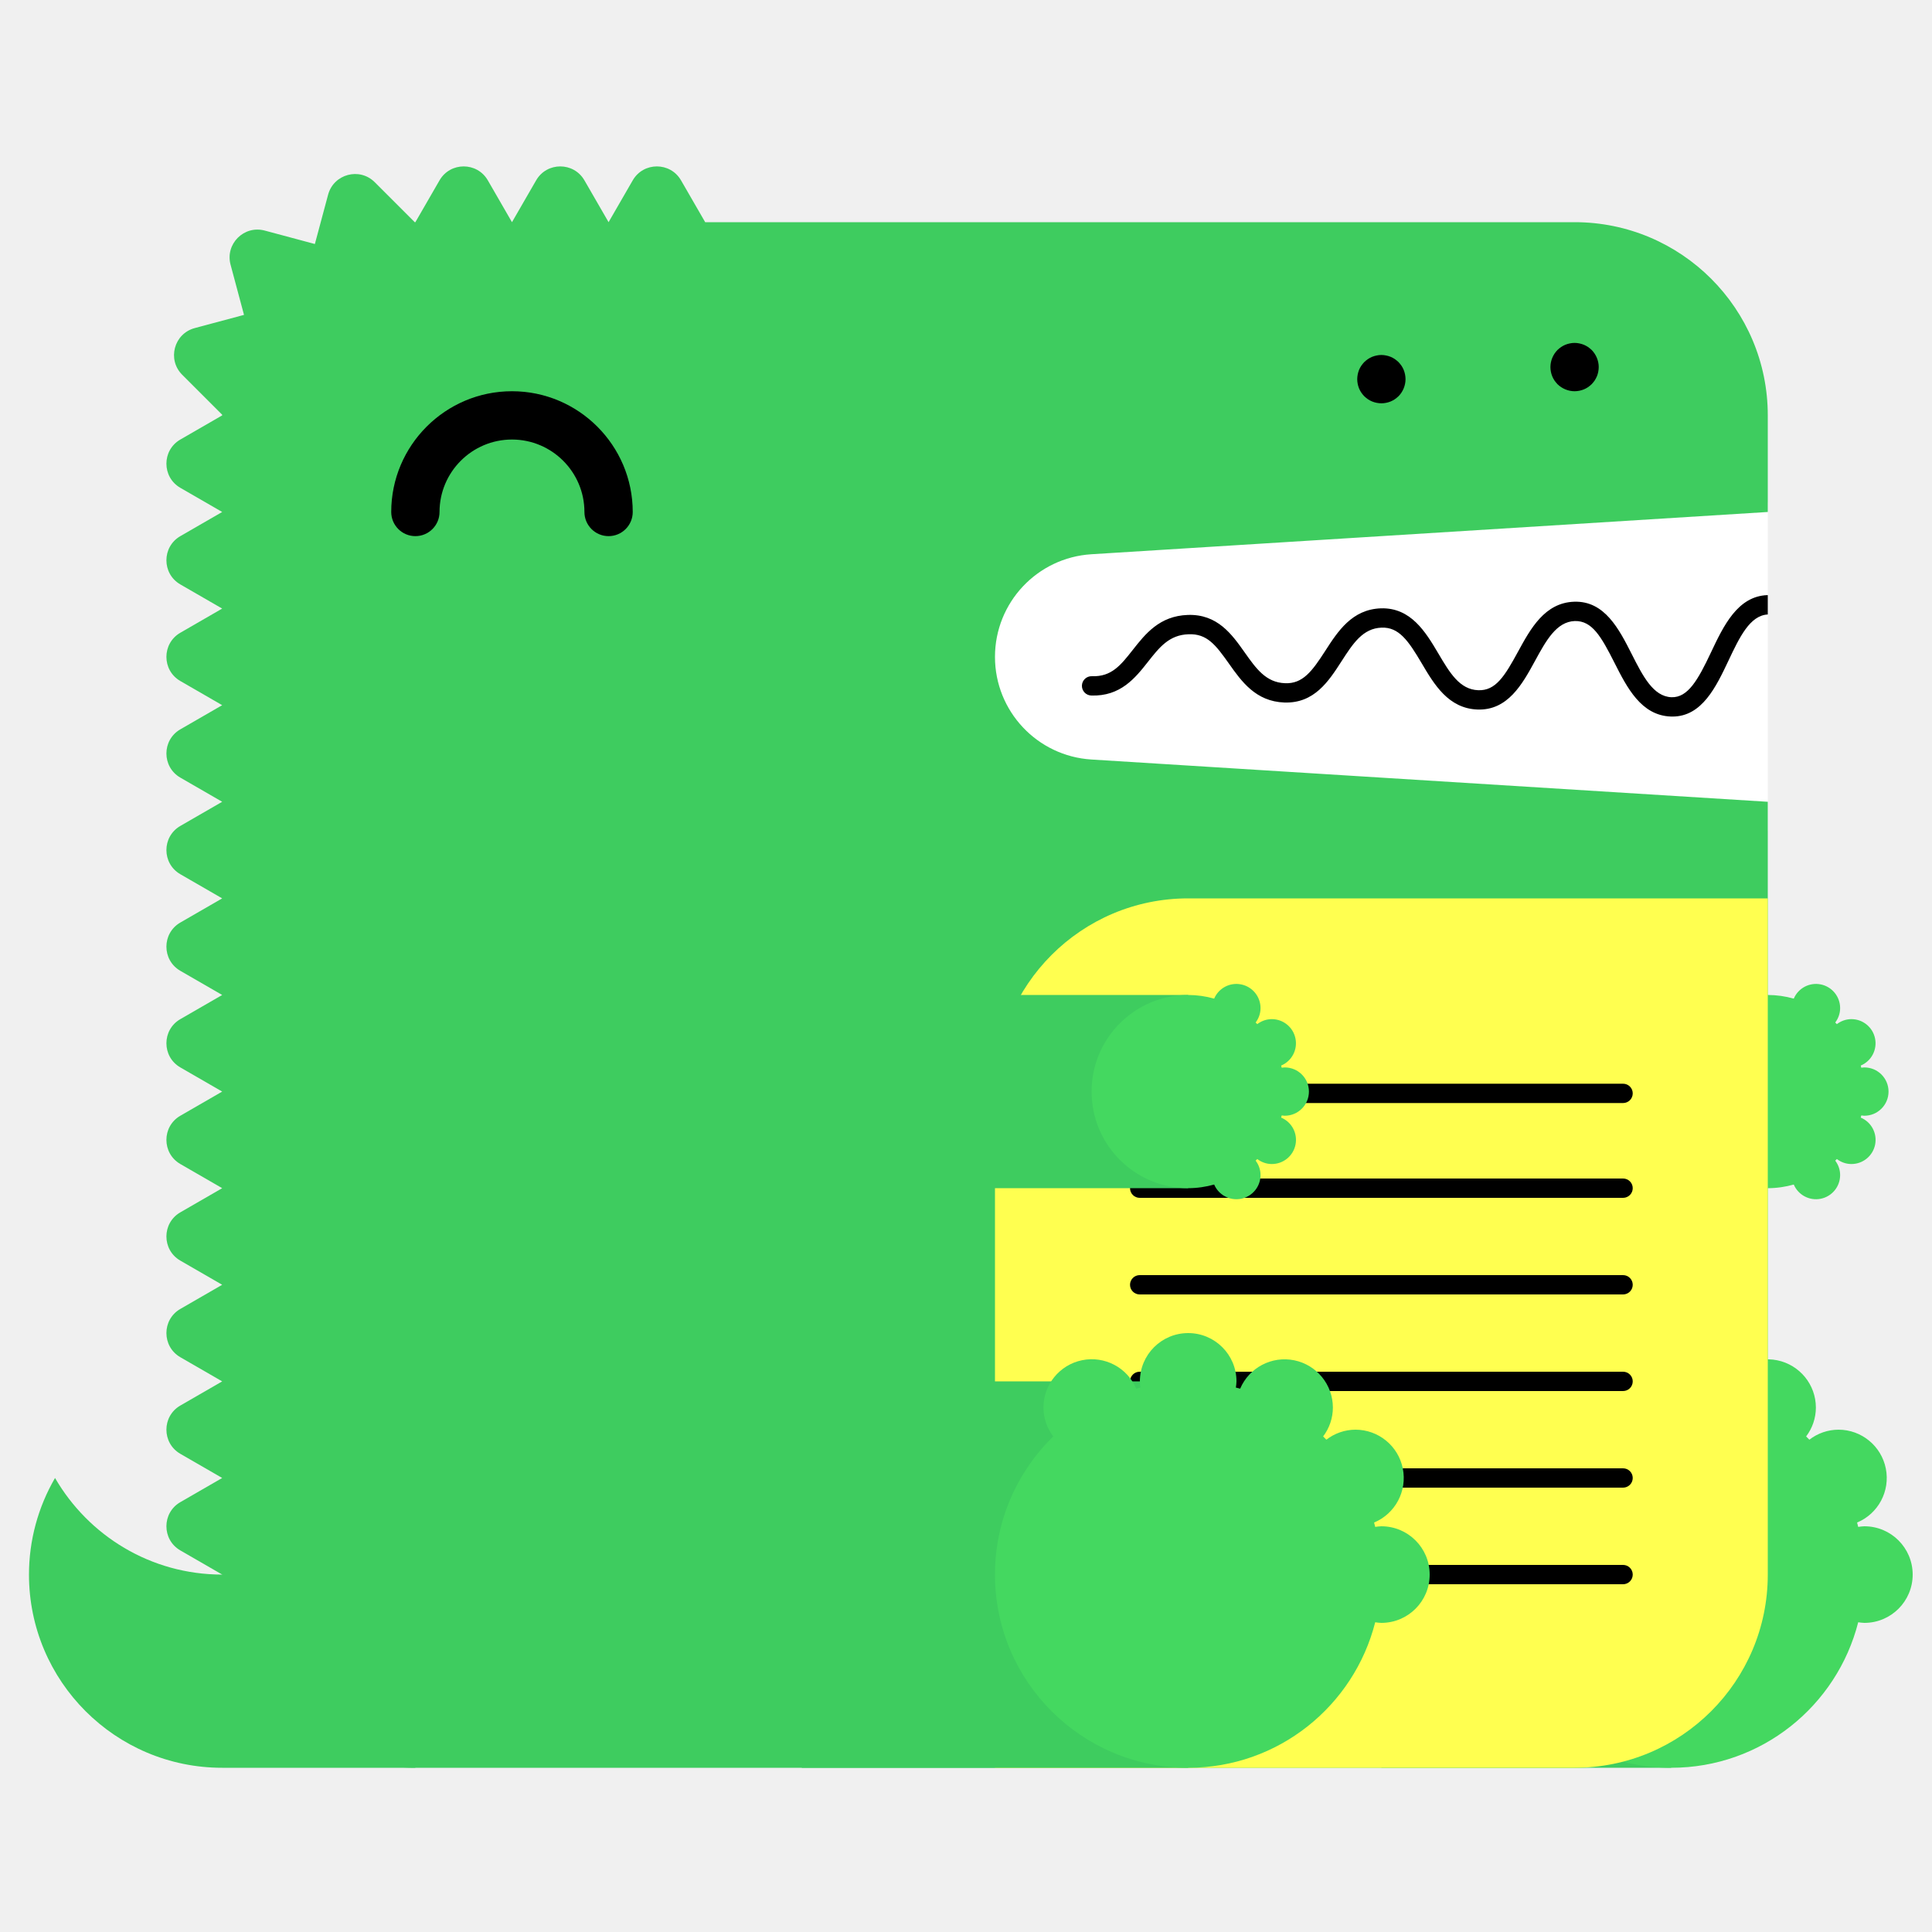
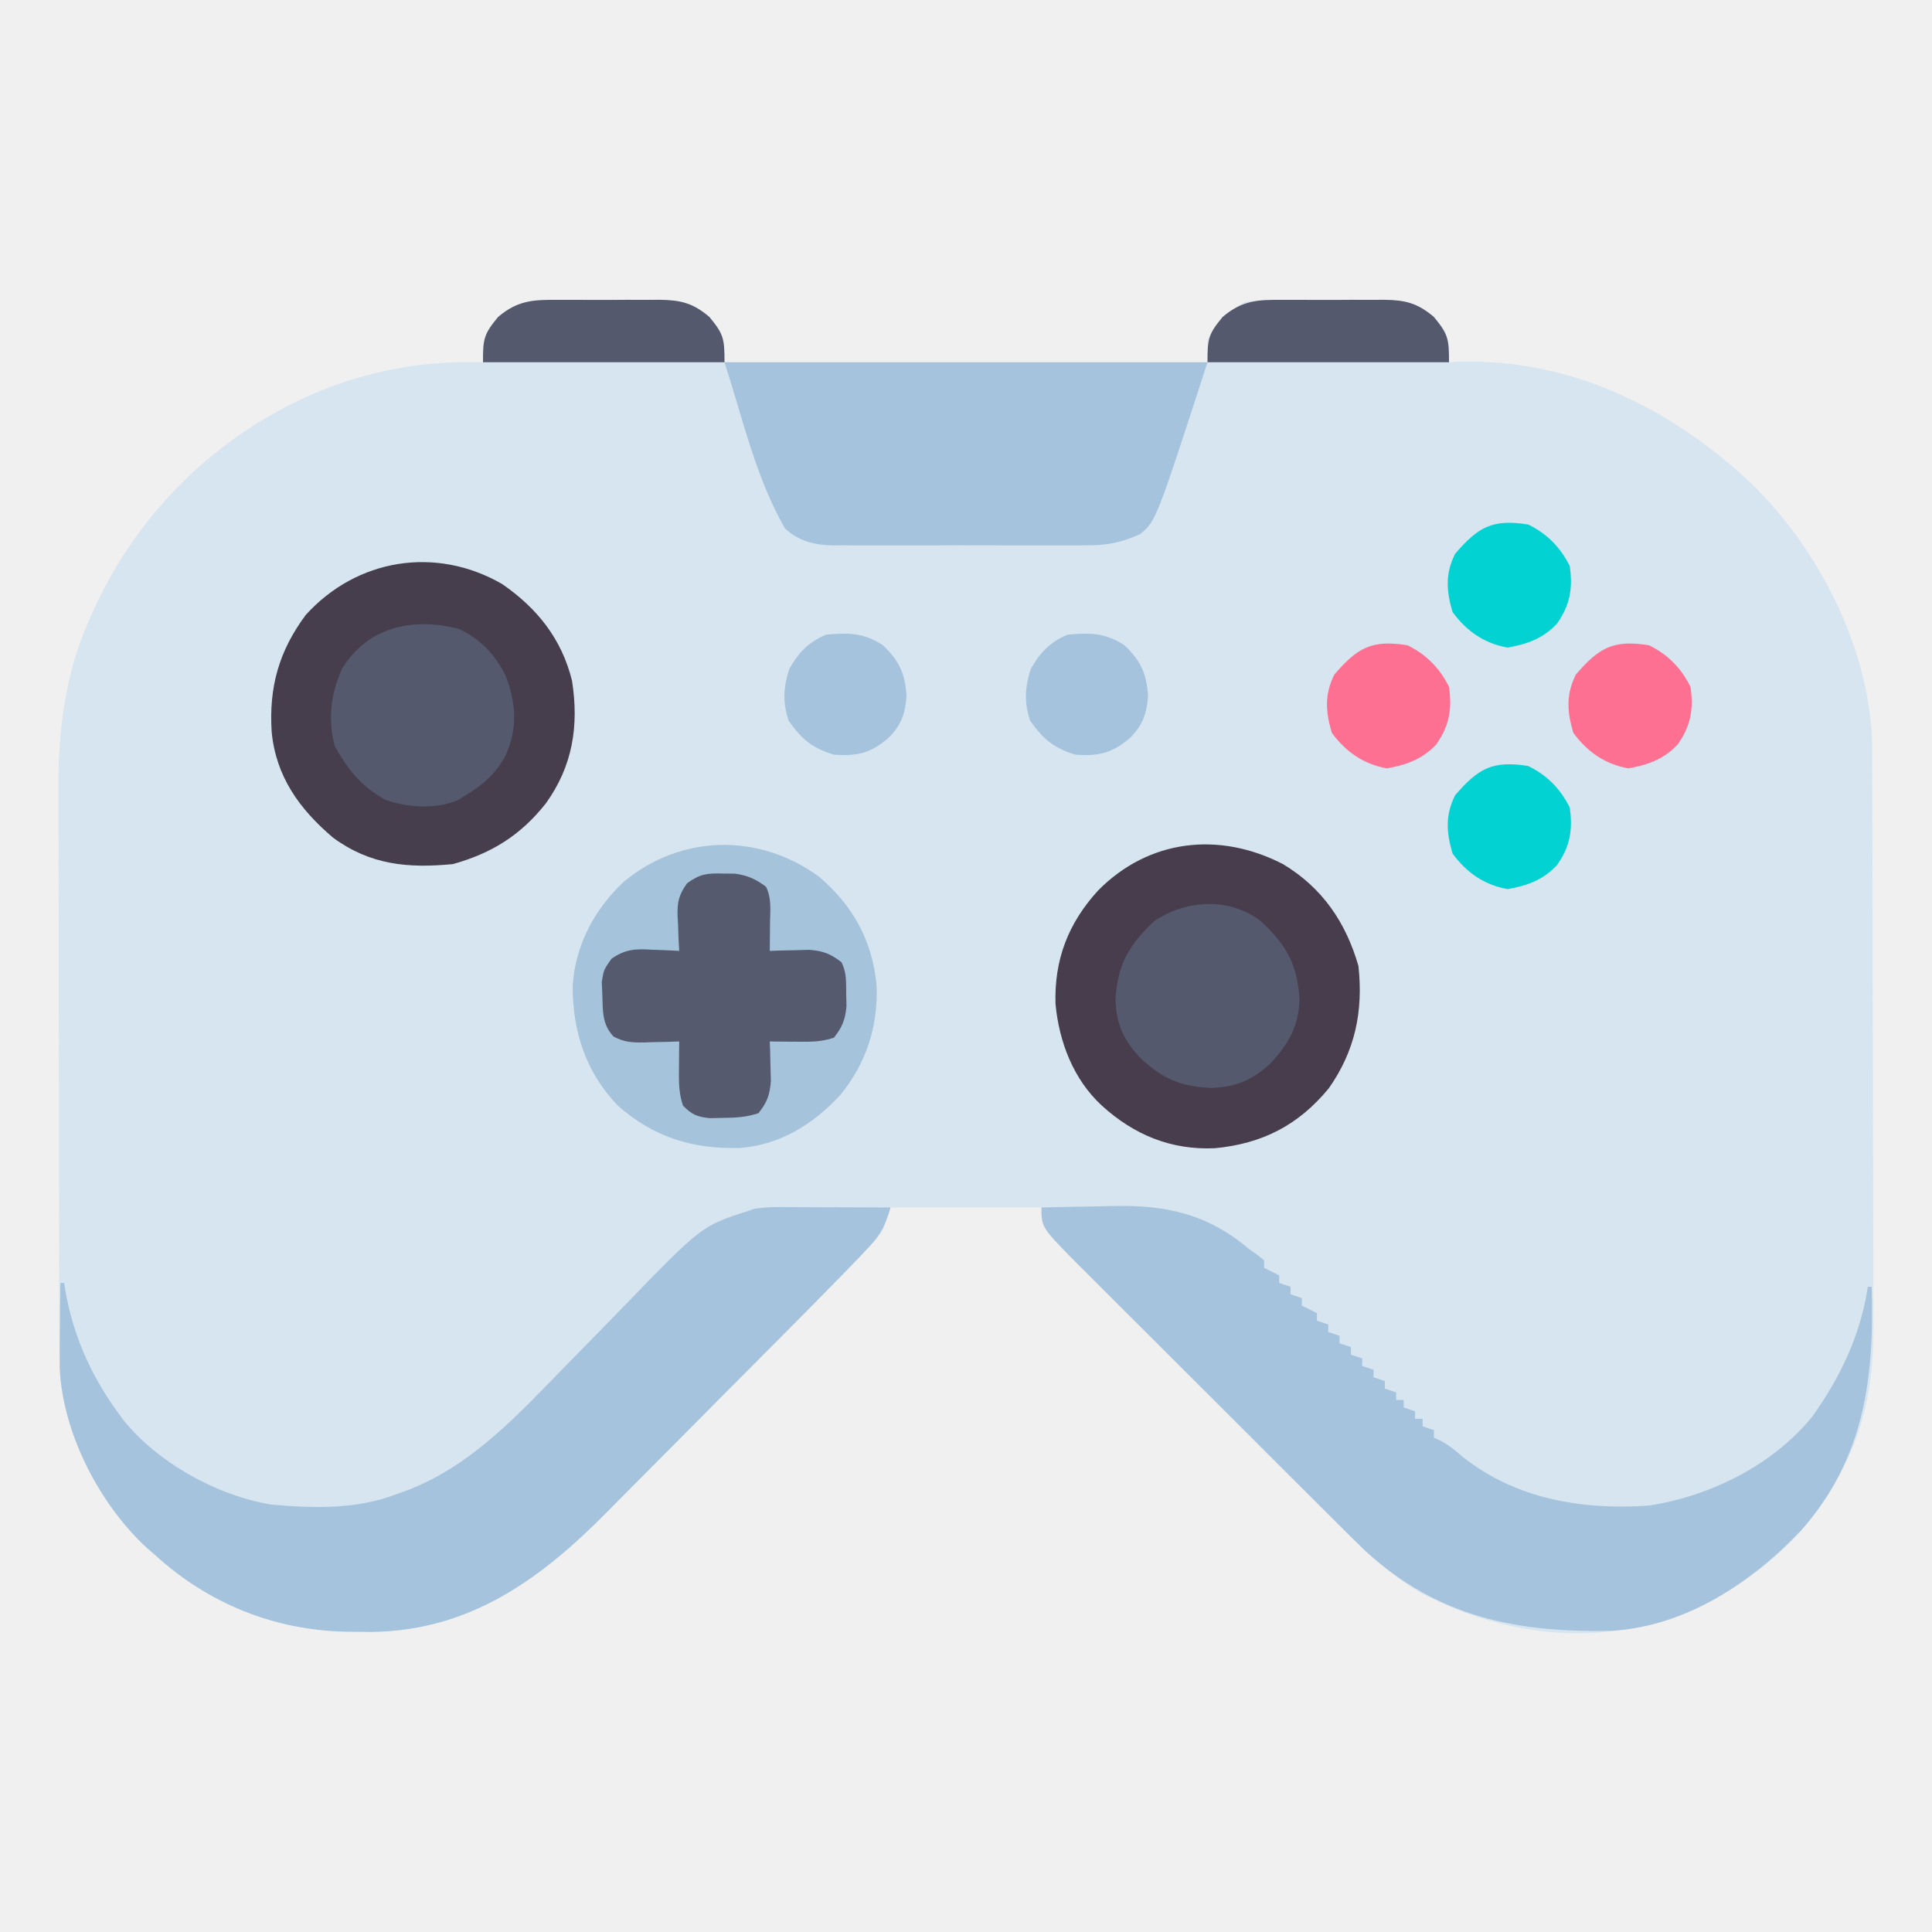
- <svg xmlns="http://www.w3.org/2000/svg" width="200" height="200" viewBox="0 0 200 200">
-   <g fill="none" fill-rule="evenodd">
-     <path fill="#FFF" d="M99 52h84v34H99z" />
-     <path d="M23 163c-7.398 0-13.843-4.027-17.303-10A19.886 19.886 0 0 0 3 163c0 11.046 8.954 20 20 20h20v-20H23z" fill="#3ECC5F" />
-     <path d="M112.98 57.376L183 53V43c0-11.046-8.954-20-20-20H73l-2.5-4.33c-1.112-1.925-3.889-1.925-5 0L63 23l-2.5-4.33c-1.111-1.925-3.889-1.925-5 0L53 23l-2.5-4.33c-1.111-1.925-3.889-1.925-5 0L43 23c-.022 0-.042.003-.065.003l-4.142-4.141c-1.57-1.571-4.252-.853-4.828 1.294l-1.369 5.104-5.192-1.392c-2.148-.575-4.111 1.389-3.535 3.536l1.39 5.193-5.102 1.367c-2.148.576-2.867 3.259-1.296 4.83l4.142 4.142c0 .021-.003.042-.003.064l-4.33 2.5c-1.925 1.111-1.925 3.889 0 5L23 53l-4.33 2.5c-1.925 1.111-1.925 3.889 0 5L23 63l-4.33 2.5c-1.925 1.111-1.925 3.889 0 5L23 73l-4.33 2.5c-1.925 1.111-1.925 3.889 0 5L23 83l-4.33 2.5c-1.925 1.111-1.925 3.889 0 5L23 93l-4.33 2.5c-1.925 1.111-1.925 3.889 0 5L23 103l-4.33 2.5c-1.925 1.111-1.925 3.889 0 5L23 113l-4.33 2.5c-1.925 1.111-1.925 3.889 0 5L23 123l-4.33 2.5c-1.925 1.111-1.925 3.889 0 5L23 133l-4.33 2.5c-1.925 1.111-1.925 3.889 0 5L23 143l-4.33 2.5c-1.925 1.111-1.925 3.889 0 5L23 153l-4.33 2.5c-1.925 1.111-1.925 3.889 0 5L23 163c0 11.046 8.954 20 20 20h120c11.046 0 20-8.954 20-20V83l-70.02-4.376A10.645 10.645 0 0 1 103 68c0-5.621 4.37-10.273 9.98-10.624" fill="#3ECC5F" />
-     <path fill="#3ECC5F" d="M143 183h30v-40h-30z" />
-     <path d="M193 158c-.219 0-.428.037-.639.064-.038-.15-.074-.301-.116-.451A5 5 0 0 0 190.32 148a4.96 4.96 0 0 0-3.016 1.036 26.531 26.531 0 0 0-.335-.336 4.955 4.955 0 0 0 1.011-2.987 5 5 0 0 0-9.599-1.959c-.148-.042-.297-.077-.445-.115.027-.211.064-.42.064-.639a5 5 0 0 0-5-5 5 5 0 0 0-5 5c0 .219.037.428.064.639-.148.038-.297.073-.445.115a4.998 4.998 0 0 0-9.599 1.959c0 1.125.384 2.151 1.011 2.987-3.717 3.632-6.031 8.693-6.031 14.3 0 11.046 8.954 20 20 20 9.339 0 17.16-6.41 19.361-15.064.211.027.42.064.639.064a5 5 0 0 0 5-5 5 5 0 0 0-5-5" fill="#44D860" />
-     <path fill="#3ECC5F" d="M153 123h30v-20h-30z" />
-     <path d="M193 115.5a2.5 2.5 0 1 0 0-5c-.109 0-.214.019-.319.032-.02-.075-.037-.15-.058-.225a2.501 2.501 0 0 0-.963-4.807c-.569 0-1.088.197-1.508.518a6.653 6.653 0 0 0-.168-.168c.314-.417.506-.931.506-1.494a2.5 2.5 0 0 0-4.8-.979A9.987 9.987 0 0 0 183 103c-5.522 0-10 4.478-10 10s4.478 10 10 10c.934 0 1.833-.138 2.69-.377a2.5 2.5 0 0 0 4.8-.979c0-.563-.192-1.077-.506-1.494.057-.055.113-.111.168-.168.42.321.939.518 1.508.518a2.5 2.5 0 0 0 .963-4.807c.021-.074.038-.15.058-.225.105.013.21.032.319.032" fill="#44D860" />
-     <path d="M63 55.5a2.5 2.5 0 0 1-2.5-2.5c0-4.136-3.364-7.5-7.5-7.5s-7.5 3.364-7.5 7.5a2.5 2.5 0 1 1-5 0c0-6.893 5.607-12.5 12.5-12.5S65.5 46.107 65.5 53a2.5 2.5 0 0 1-2.5 2.5" fill="#000" />
-     <path d="M103 183h60c11.046 0 20-8.954 20-20V93h-60c-11.046 0-20 8.954-20 20v70z" fill="#FFFF50" />
-     <path d="M168.02 124h-50.04a1 1 0 1 1 0-2h50.04a1 1 0 1 1 0 2m0 20h-50.04a1 1 0 1 1 0-2h50.04a1 1 0 1 1 0 2m0 20h-50.04a1 1 0 1 1 0-2h50.04a1 1 0 1 1 0 2m0-49.814h-50.04a1 1 0 1 1 0-2h50.04a1 1 0 1 1 0 2m0 19.814h-50.04a1 1 0 1 1 0-2h50.04a1 1 0 1 1 0 2m0 20h-50.04a1 1 0 1 1 0-2h50.04a1 1 0 1 1 0 2M183 61.611c-.012 0-.022-.006-.034-.005-3.09.105-4.552 3.196-5.842 5.923-1.346 2.85-2.387 4.703-4.093 4.647-1.889-.068-2.969-2.202-4.113-4.46-1.314-2.594-2.814-5.536-5.963-5.426-3.046.104-4.513 2.794-5.807 5.167-1.377 2.528-2.314 4.065-4.121 3.994-1.927-.07-2.951-1.805-4.136-3.813-1.321-2.236-2.848-4.75-5.936-4.664-2.994.103-4.465 2.385-5.763 4.4-1.373 2.13-2.335 3.428-4.165 3.351-1.973-.07-2.992-1.51-4.171-3.177-1.324-1.873-2.816-3.993-5.895-3.89-2.928.1-4.399 1.97-5.696 3.618-1.232 1.564-2.194 2.802-4.229 2.724a1 1 0 0 0-.072 2c3.017.101 4.545-1.8 5.872-3.487 1.177-1.496 2.193-2.787 4.193-2.855 1.926-.082 2.829 1.115 4.195 3.045 1.297 1.834 2.769 3.914 5.731 4.021 3.103.104 4.596-2.215 5.918-4.267 1.182-1.834 2.202-3.417 4.15-3.484 1.793-.067 2.769 1.35 4.145 3.681 1.297 2.197 2.766 4.686 5.787 4.796 3.125.108 4.634-2.62 5.949-5.035 1.139-2.088 2.214-4.06 4.119-4.126 1.793-.042 2.728 1.595 4.111 4.33 1.292 2.553 2.757 5.445 5.825 5.556l.169.003c3.064 0 4.518-3.075 5.805-5.794 1.139-2.41 2.217-4.68 4.067-4.773v-2z" fill="#000" />
-     <path fill="#3ECC5F" d="M83 183h40v-40H83z" />
-     <path d="M143 158c-.219 0-.428.037-.639.064-.038-.15-.074-.301-.116-.451A5 5 0 0 0 140.32 148a4.96 4.96 0 0 0-3.016 1.036 26.531 26.531 0 0 0-.335-.336 4.955 4.955 0 0 0 1.011-2.987 5 5 0 0 0-9.599-1.959c-.148-.042-.297-.077-.445-.115.027-.211.064-.42.064-.639a5 5 0 0 0-5-5 5 5 0 0 0-5 5c0 .219.037.428.064.639-.148.038-.297.073-.445.115a4.998 4.998 0 0 0-9.599 1.959c0 1.125.384 2.151 1.011 2.987-3.717 3.632-6.031 8.693-6.031 14.3 0 11.046 8.954 20 20 20 9.339 0 17.16-6.41 19.361-15.064.211.027.42.064.639.064a5 5 0 0 0 5-5 5 5 0 0 0-5-5" fill="#44D860" />
-     <path fill="#3ECC5F" d="M83 123h40v-20H83z" />
-     <path d="M133 115.5a2.5 2.5 0 1 0 0-5c-.109 0-.214.019-.319.032-.02-.075-.037-.15-.058-.225a2.501 2.501 0 0 0-.963-4.807c-.569 0-1.088.197-1.508.518a6.653 6.653 0 0 0-.168-.168c.314-.417.506-.931.506-1.494a2.5 2.5 0 0 0-4.8-.979A9.987 9.987 0 0 0 123 103c-5.522 0-10 4.478-10 10s4.478 10 10 10c.934 0 1.833-.138 2.69-.377a2.5 2.5 0 0 0 4.8-.979c0-.563-.192-1.077-.506-1.494.057-.055.113-.111.168-.168.42.321.939.518 1.508.518a2.5 2.5 0 0 0 .963-4.807c.021-.074.038-.15.058-.225.105.013.21.032.319.032" fill="#44D860" />
-     <path d="M143 41.75c-.16 0-.33-.02-.49-.05a2.52 2.52 0 0 1-.47-.14c-.15-.06-.29-.14-.431-.23-.13-.09-.259-.2-.38-.31-.109-.12-.219-.24-.309-.38s-.17-.28-.231-.43a2.619 2.619 0 0 1-.189-.96c0-.16.02-.33.05-.49.03-.16.08-.31.139-.47.061-.15.141-.29.231-.43.09-.13.2-.26.309-.38.121-.11.25-.22.38-.31.141-.09.281-.17.431-.23.149-.06.31-.11.47-.14.32-.07.65-.07.98 0 .159.03.32.08.47.14.149.06.29.14.43.23.13.09.259.2.38.31.11.12.22.25.31.38.09.14.17.28.23.43.06.16.11.31.14.47.029.16.05.33.05.49 0 .66-.271 1.31-.73 1.77-.121.11-.25.22-.38.31-.14.09-.281.17-.43.23a2.565 2.565 0 0 1-.96.19m20-1.25c-.66 0-1.3-.27-1.771-.73a3.802 3.802 0 0 1-.309-.38c-.09-.14-.17-.28-.231-.43a2.619 2.619 0 0 1-.189-.96c0-.66.27-1.3.729-1.77.121-.11.25-.22.38-.31.141-.09.281-.17.431-.23.149-.06.31-.11.47-.14.32-.07.66-.07.98 0 .159.03.32.08.47.14.149.06.29.14.43.23.13.09.259.2.38.31.459.47.73 1.11.73 1.77 0 .16-.021.33-.05.49-.03.16-.08.32-.14.47-.07.15-.14.29-.23.43-.09.13-.2.26-.31.38-.121.11-.25.22-.38.31-.14.09-.281.17-.43.23a2.565 2.565 0 0 1-.96.19" fill="#000" />
-   </g>
+ <svg xmlns="http://www.w3.org/2000/svg" version="1.1" width="512" height="512">
+   <path d="M0 0 C0.954 -0.004 1.908 -0.008 2.891 -0.012 C4.901 -0.014 6.912 -0.007 8.922 0.01 C11.99 0.031 15.057 0.01 18.125 -0.016 C20.083 -0.013 22.042 -0.008 24 0 C25.369 -0.012 25.369 -0.012 26.766 -0.025 C32.338 0.057 35.598 0.787 40 4.531 C43.777 9.103 44 10.285 44 16.531 C86.24 16.531 128.48 16.531 172 16.531 C172 14.551 172 12.571 172 10.531 C174.51 5.704 177.22 3.08 182 0.531 C185.339 -0.038 188.619 -0.03 192 0 C192.954 -0.004 193.908 -0.008 194.891 -0.012 C196.901 -0.014 198.912 -0.007 200.922 0.01 C203.99 0.031 207.057 0.01 210.125 -0.016 C212.083 -0.013 214.042 -0.008 216 0 C217.369 -0.012 217.369 -0.012 218.766 -0.025 C224.338 0.057 227.598 0.787 232 4.531 C235.49 8.756 236.195 11.146 236 16.531 C236.862 16.485 237.725 16.438 238.613 16.391 C268.241 15.515 294.724 28.597 316 48.531 C333.903 65.951 347.137 91.692 348.134 116.929 C348.141 118.806 348.141 118.806 348.147 120.72 C348.151 121.421 348.155 122.122 348.158 122.844 C348.169 125.181 348.173 127.518 348.177 129.855 C348.183 131.536 348.19 133.217 348.197 134.898 C348.218 140.41 348.228 145.922 348.238 151.434 C348.242 153.337 348.246 155.24 348.251 157.144 C348.27 166.092 348.284 175.04 348.292 183.989 C348.302 194.287 348.328 204.586 348.369 214.884 C348.399 222.863 348.414 230.842 348.417 238.821 C348.419 243.578 348.428 248.334 348.453 253.09 C348.477 257.572 348.481 262.054 348.471 266.537 C348.47 268.171 348.476 269.804 348.49 271.438 C348.599 284.998 346.74 297.594 340.312 309.781 C339.97 310.444 339.628 311.107 339.275 311.79 C328.726 331.485 311.161 344.046 290.277 350.621 C269.338 356.436 247.785 352.631 228.852 342.824 C220.678 338.177 213.928 331.755 207.331 325.137 C206.517 324.328 205.702 323.519 204.864 322.685 C202.199 320.035 199.543 317.377 196.887 314.719 C195.026 312.862 193.165 311.005 191.304 309.149 C187.416 305.27 183.533 301.385 179.652 297.499 C175.177 293.018 170.693 288.546 166.205 284.079 C161.867 279.761 157.538 275.435 153.212 271.106 C151.379 269.273 149.543 267.442 147.704 265.614 C145.136 263.058 142.578 260.493 140.022 257.926 C139.265 257.176 138.508 256.427 137.728 255.655 C128 245.829 128 245.829 128 240.531 C114.8 240.531 101.6 240.531 88 240.531 C87.01 243.501 87.01 243.501 86 246.531 C84.466 248.665 84.466 248.665 82.495 250.769 C81.684 251.635 80.874 252.501 80.038 253.393 C79.028 254.441 78.015 255.487 77 256.531 C76.398 257.152 75.796 257.772 75.175 258.411 C69.844 263.884 64.465 269.308 59.078 274.727 C58.22 275.59 57.362 276.453 56.478 277.343 C51.94 281.907 47.399 286.468 42.855 291.026 C39.119 294.776 35.389 298.533 31.666 302.297 C27.141 306.872 22.604 311.434 18.058 315.987 C16.339 317.712 14.625 319.442 12.915 321.175 C-4.625 338.948 -23.424 352.714 -49.538 353 C-50.618 352.99 -51.699 352.979 -52.812 352.969 C-53.953 352.96 -55.093 352.951 -56.267 352.941 C-75.391 352.55 -92.853 345.476 -107 332.531 C-108.023 331.646 -108.023 331.646 -109.066 330.742 C-121.752 319.074 -131.257 300.232 -132.191 283.006 C-132.274 278.646 -132.294 274.29 -132.291 269.93 C-132.297 268.255 -132.303 266.58 -132.311 264.905 C-132.328 260.374 -132.333 255.842 -132.335 251.311 C-132.336 248.47 -132.34 245.63 -132.346 242.79 C-132.364 232.854 -132.372 222.918 -132.371 212.982 C-132.369 203.766 -132.39 194.55 -132.422 185.334 C-132.448 177.388 -132.459 169.442 -132.458 161.496 C-132.457 156.765 -132.463 152.035 -132.484 147.304 C-132.504 142.844 -132.503 138.384 -132.489 133.923 C-132.487 132.302 -132.491 130.682 -132.504 129.061 C-132.611 113.943 -130.604 98.615 -124.312 84.719 C-123.799 83.549 -123.799 83.549 -123.275 82.355 C-110.979 55.217 -88.659 33.982 -60.896 23.238 C-47.127 18.107 -34.582 16.177 -20 16.531 C-20.034 15.606 -20.067 14.68 -20.102 13.727 C-19.967 9.503 -18.672 7.765 -16 4.531 C-10.768 0.081 -6.56 -0.058 0 0 Z " fill="#D6E5EF" transform="translate(148,79.46875)" />
+   <path d="M0 0 C4.604 -0.125 9.207 -0.215 13.812 -0.275 C15.373 -0.3 16.933 -0.333 18.493 -0.377 C32.655 -0.764 43.896 1.571 55 11 C55.731 11.513 56.462 12.026 57.215 12.555 C57.804 13.032 58.393 13.509 59 14 C59 14.66 59 15.32 59 16 C60.32 16.66 61.64 17.32 63 18 C63 18.66 63 19.32 63 20 C63.99 20.33 64.98 20.66 66 21 C66 21.66 66 22.32 66 23 C67.485 23.495 67.485 23.495 69 24 C69 24.66 69 25.32 69 26 C70.32 26.66 71.64 27.32 73 28 C73 28.66 73 29.32 73 30 C74.485 30.495 74.485 30.495 76 31 C76 31.66 76 32.32 76 33 C77.485 33.495 77.485 33.495 79 34 C79 34.66 79 35.32 79 36 C80.485 36.495 80.485 36.495 82 37 C82 37.66 82 38.32 82 39 C83.485 39.495 83.485 39.495 85 40 C85 40.66 85 41.32 85 42 C86.485 42.495 86.485 42.495 88 43 C88 43.66 88 44.32 88 45 C89.485 45.495 89.485 45.495 91 46 C91 46.66 91 47.32 91 48 C92.485 48.495 92.485 48.495 94 49 C94 49.66 94 50.32 94 51 C94.66 51 95.32 51 96 51 C96 51.66 96 52.32 96 53 C97.485 53.495 97.485 53.495 99 54 C99 54.66 99 55.32 99 56 C99.66 56 100.32 56 101 56 C101 56.66 101 57.32 101 58 C102.485 58.495 102.485 58.495 104 59 C104 59.66 104 60.32 104 61 C104.583 61.264 105.165 61.529 105.766 61.801 C108.083 63.045 109.773 64.46 111.75 66.188 C125.92 77.328 143.357 80.214 161 79 C177.287 76.451 193.571 68.421 204.16 55.57 C211.696 45.042 217.048 33.888 219 21 C219.33 21 219.66 21 220 21 C220.751 45.348 218.042 66.537 201.398 85.48 C188.165 99.382 171.088 110.887 151.284 112.177 C125.895 112.708 105.067 108.58 85.854 91.041 C83.655 88.919 81.488 86.77 79.331 84.605 C78.517 83.796 77.702 82.987 76.864 82.154 C74.199 79.503 71.543 76.846 68.887 74.188 C67.026 72.331 65.165 70.474 63.304 68.618 C59.416 64.738 55.533 60.854 51.652 56.968 C47.177 52.487 42.693 48.015 38.205 43.548 C33.867 39.23 29.538 34.904 25.212 30.575 C23.379 28.742 21.543 26.911 19.704 25.083 C17.136 22.527 14.578 19.962 12.022 17.395 C11.265 16.645 10.508 15.896 9.728 15.124 C0 5.298 0 5.298 0 0 Z " fill="#A5C3DC" transform="translate(276,320)" />
+   <path d="M0 0 C0.749 0.001 1.498 0.003 2.27 0.004 C4.654 0.01 7.038 0.022 9.422 0.035 C11.042 0.04 12.661 0.045 14.281 0.049 C18.245 0.06 22.208 0.077 26.172 0.098 C24.961 4.338 23.678 7.121 20.667 10.335 C19.856 11.201 19.046 12.067 18.21 12.959 C17.2 14.008 16.187 15.054 15.172 16.098 C14.57 16.718 13.968 17.338 13.347 17.977 C8.016 23.451 2.637 28.875 -2.75 34.293 C-4.037 35.588 -4.037 35.588 -5.35 36.909 C-9.888 41.474 -14.429 46.034 -18.973 50.592 C-22.71 54.343 -26.439 58.1 -30.162 61.864 C-34.687 66.438 -39.224 71 -43.771 75.553 C-45.489 77.279 -47.203 79.008 -48.913 80.742 C-66.453 98.515 -85.252 112.28 -111.366 112.566 C-112.446 112.556 -113.527 112.546 -114.641 112.535 C-115.781 112.526 -116.921 112.517 -118.095 112.508 C-137.219 112.116 -154.681 105.042 -168.828 92.098 C-169.851 91.212 -169.851 91.212 -170.895 90.309 C-183.404 78.803 -193.143 60.021 -193.983 42.946 C-194.024 39.473 -194.003 36.007 -193.953 32.535 C-193.944 31.336 -193.935 30.136 -193.926 28.9 C-193.902 25.966 -193.87 23.032 -193.828 20.098 C-193.498 20.098 -193.168 20.098 -192.828 20.098 C-192.742 20.669 -192.655 21.24 -192.566 21.828 C-190.493 33.793 -185.926 44.269 -178.828 54.098 C-178.062 55.159 -178.062 55.159 -177.281 56.242 C-168.148 67.704 -152.204 76.535 -137.781 78.852 C-126.595 79.784 -115.447 80.166 -104.828 76.098 C-103.846 75.746 -102.864 75.394 -101.852 75.031 C-84.51 68.38 -72.154 54.556 -59.426 41.547 C-58.485 40.588 -57.543 39.629 -56.601 38.67 C-55.644 37.695 -54.686 36.72 -53.729 35.744 C-53.249 35.256 -52.77 34.768 -52.276 34.265 C-49.832 31.773 -47.395 29.275 -44.969 26.765 C-23.926 5.012 -23.926 5.012 -11.828 1.098 C-10.899 0.785 -10.899 0.785 -9.95 0.466 C-6.646 -0.107 -3.343 -0.024 0 0 Z " fill="#A5C3DC" transform="translate(209.8281,319.9023)" />
+   <path d="M0 0 C42.24 0 84.48 0 128 0 C114.369 42.029 114.369 42.029 110.149 45.54 C105.237 47.794 101.153 48.578 95.767 48.518 C94.987 48.525 94.207 48.532 93.404 48.539 C90.851 48.556 88.299 48.545 85.746 48.531 C83.958 48.534 82.17 48.538 80.383 48.543 C76.646 48.549 72.91 48.54 69.174 48.521 C64.397 48.499 59.621 48.512 54.844 48.536 C51.156 48.55 47.468 48.546 43.779 48.535 C42.018 48.533 40.257 48.536 38.496 48.545 C36.032 48.555 33.568 48.54 31.103 48.518 C30.384 48.526 29.664 48.534 28.922 48.542 C23.909 48.459 19.682 47.465 16 44 C8.257 30.45 4.815 14.845 0 0 Z " fill="#A5C3DC" transform="translate(192,96)" />
+   <path d="M0 0 C9.291 6.404 15.787 14.529 18.531 25.617 C20.41 37.606 18.706 48.259 11.598 58.137 C4.962 66.54 -2.693 71.349 -13.059 74.234 C-24.906 75.367 -34.928 74.478 -44.805 67.215 C-53.705 59.664 -59.917 51.031 -61.059 39.234 C-61.822 27.408 -59.169 17.812 -52.059 8.234 C-38.47 -6.786 -17.506 -10.106 0 0 Z " fill="#473E4D" transform="translate(133.0586,154.7656)" />
+   <path d="M0 0 C10.409 6.232 16.683 15.453 20 27 C21.307 39.012 19.125 49.503 12.125 59.438 C4.046 69.227 -5.475 74.082 -18.039 75.293 C-29.659 75.806 -39.42 71.789 -48 64 C-55.514 57.075 -59.329 47.144 -60.273 37.09 C-60.651 25.381 -56.922 15.66 -49 7 C-35.57 -6.62 -16.882 -8.716 0 0 Z " fill="#473D4C" transform="translate(340,229)" />
+   <path d="M0 0 C8.995 7.64 14.115 16.863 15.289 28.633 C15.775 39.571 12.598 49.496 5.59 57.988 C-1.595 65.684 -10.257 71.116 -20.98 71.918 C-33.445 72.254 -43.781 69.071 -53.234 60.727 C-61.814 51.841 -65.378 40.763 -65.215 28.594 C-64.441 17.957 -59.375 8.532 -51.629 1.32 C-36.551 -11.164 -15.935 -11.637 0 0 Z " fill="#A5C3DB" transform="translate(217.0039,232.3047)" />
+   <path d="M0 0 C1.103 0.01 2.207 0.021 3.344 0.031 C6.775 0.541 8.726 1.45 11.5 3.5 C13.033 6.565 12.603 9.768 12.562 13.125 C12.558 13.831 12.553 14.538 12.549 15.266 C12.537 17.01 12.519 18.755 12.5 20.5 C13.453 20.465 14.405 20.43 15.387 20.395 C16.641 20.367 17.895 20.34 19.188 20.312 C20.429 20.278 21.67 20.243 22.949 20.207 C26.717 20.518 28.528 21.223 31.5 23.5 C32.901 26.301 32.708 28.689 32.75 31.812 C32.776 32.943 32.802 34.074 32.828 35.238 C32.467 38.83 31.707 40.668 29.5 43.5 C25.94 44.687 23.062 44.597 19.312 44.562 C18.04 44.553 16.768 44.544 15.457 44.535 C13.993 44.518 13.993 44.518 12.5 44.5 C12.552 45.929 12.552 45.929 12.605 47.387 C12.633 48.641 12.66 49.895 12.688 51.188 C12.74 53.05 12.74 53.05 12.793 54.949 C12.481 58.729 11.845 60.554 9.5 63.5 C6.18 64.607 3.557 64.702 0.062 64.75 C-1.071 64.776 -2.204 64.802 -3.371 64.828 C-6.786 64.47 -8.111 63.918 -10.5 61.5 C-11.687 57.94 -11.597 55.062 -11.562 51.312 C-11.553 50.04 -11.544 48.768 -11.535 47.457 C-11.524 46.481 -11.512 45.505 -11.5 44.5 C-13.055 44.552 -13.055 44.552 -14.641 44.605 C-16.01 44.634 -17.38 44.661 -18.75 44.688 C-19.432 44.713 -20.114 44.738 -20.816 44.764 C-23.955 44.809 -26.143 44.695 -28.922 43.176 C-31.944 39.966 -31.75 36.333 -31.875 32.125 C-31.924 31.004 -31.973 29.882 -32.023 28.727 C-31.5 25.5 -31.5 25.5 -29.465 22.605 C-25.792 19.997 -23.014 19.918 -18.688 20.188 C-17.995 20.21 -17.302 20.233 -16.588 20.256 C-14.891 20.314 -13.195 20.404 -11.5 20.5 C-11.558 19.475 -11.616 18.45 -11.676 17.395 C-11.723 16.034 -11.768 14.673 -11.812 13.312 C-11.854 12.639 -11.896 11.965 -11.939 11.271 C-12.032 7.473 -11.612 5.657 -9.387 2.543 C-5.945 0.107 -4.177 -0.117 0 0 Z " fill="#555A6E" transform="translate(191.5,231.5)" />
+   <path d="M0 0 C6.816 6.26 9.893 11.634 10.375 20.938 C10.193 28.002 7.425 32.712 2.688 37.812 C-2.046 42.205 -6.535 44.136 -13 44.312 C-21.19 43.979 -26.039 41.837 -31.977 36.203 C-36.296 31.5 -38.191 27.346 -38.375 20.938 C-37.894 11.663 -34.755 6.28 -28 0 C-19.529 -5.559 -8.333 -6.233 0 0 Z " fill="#54596D" transform="translate(334,244)" />
+   <path d="M0 0 C5.667 2.564 9.787 6.917 12.484 12.484 C15.247 19.848 15.666 26.275 12.449 33.535 C9.733 38.511 6.294 41.497 1.449 44.348 C0.845 44.719 0.24 45.09 -0.383 45.473 C-6.215 47.826 -13.702 47.402 -19.516 45.25 C-25.968 41.611 -29.247 37.407 -32.863 31.035 C-34.682 23.924 -33.905 17.365 -30.957 10.68 C-24.176 -0.565 -12.184 -3.116 0 0 Z " fill="#54596D" transform="translate(121.5508,166.6523)" />
+   <path d="M0 0 C0.954 -0.004 1.908 -0.008 2.891 -0.012 C4.901 -0.014 6.912 -0.007 8.922 0.01 C11.99 0.031 15.057 0.01 18.125 -0.016 C20.083 -0.013 22.042 -0.008 24 0 C25.369 -0.012 25.369 -0.012 26.766 -0.025 C32.338 0.057 35.598 0.787 40 4.531 C43.777 9.103 44 10.285 44 16.531 C22.88 16.531 1.76 16.531 -20 16.531 C-20 10.285 -19.777 9.103 -16 4.531 C-10.768 0.081 -6.56 -0.058 0 0 Z " fill="#55596D" transform="translate(340,79.46875)" />
+   <path d="M0 0 C0.954 -0.004 1.908 -0.008 2.891 -0.012 C4.901 -0.014 6.912 -0.007 8.922 0.01 C11.99 0.031 15.057 0.01 18.125 -0.016 C20.083 -0.013 22.042 -0.008 24 0 C25.369 -0.012 25.369 -0.012 26.766 -0.025 C32.338 0.057 35.598 0.787 40 4.531 C43.777 9.103 44 10.285 44 16.531 C22.88 16.531 1.76 16.531 -20 16.531 C-20 10.285 -19.777 9.103 -16 4.531 C-10.768 0.081 -6.56 -0.058 0 0 Z " fill="#55596D" transform="translate(148,79.46875)" />
+   <path d="M0 0 C5.002 2.456 8.499 5.997 11 11 C11.859 16.915 11.08 21.368 7.617 26.27 C3.93 30.215 -0.219 31.676 -5.438 32.625 C-11.647 31.536 -16.351 28.248 -20.062 23.188 C-21.711 17.584 -22.024 13.047 -19.375 7.75 C-13.268 0.679 -9.533 -1.534 0 0 Z " fill="#FE7092" transform="translate(437,171)" />
+   <path d="M0 0 C5.002 2.456 8.499 5.997 11 11 C11.859 16.915 11.08 21.368 7.617 26.27 C3.93 30.215 -0.219 31.676 -5.438 32.625 C-11.647 31.536 -16.351 28.248 -20.062 23.188 C-21.711 17.584 -22.024 13.047 -19.375 7.75 C-13.268 0.679 -9.533 -1.534 0 0 Z " fill="#FE7092" transform="translate(373,171)" />
+   <path d="M0 0 C5.002 2.456 8.499 5.997 11 11 C11.859 16.915 11.08 21.368 7.617 26.27 C3.93 30.215 -0.219 31.676 -5.438 32.625 C-11.647 31.536 -16.351 28.248 -20.062 23.188 C-21.711 17.584 -22.024 13.047 -19.375 7.75 C-13.268 0.679 -9.533 -1.534 0 0 Z " fill="#03D2D2" transform="translate(405,203)" />
+   <path d="M0 0 C4.372 4.207 5.811 7.452 6.25 13.375 C5.932 17.985 4.863 21.111 1.57 24.449 C-3.227 28.614 -6.733 29.418 -13 29 C-18.866 27.179 -21.55 24.871 -25 20 C-26.621 15.137 -26.391 11.259 -24.875 6.375 C-22.45 2.011 -19.786 -0.832 -15.062 -2.812 C-9.144 -3.351 -5.095 -3.323 0 0 Z " fill="#A5C3DC" transform="translate(298,171)" />
+   <path d="M0 0 C4.372 4.207 5.811 7.452 6.25 13.375 C5.932 17.985 4.863 21.111 1.57 24.449 C-3.227 28.614 -6.733 29.418 -13 29 C-18.866 27.179 -21.55 24.871 -25 20 C-26.621 15.137 -26.391 11.259 -24.875 6.375 C-22.45 2.011 -19.786 -0.832 -15.062 -2.812 C-9.144 -3.351 -5.095 -3.323 0 0 Z " fill="#A5C3DC" transform="translate(234,171)" />
+   <path d="M0 0 C5.002 2.456 8.499 5.997 11 11 C11.859 16.915 11.08 21.368 7.617 26.27 C3.93 30.215 -0.219 31.676 -5.438 32.625 C-11.647 31.536 -16.351 28.248 -20.062 23.188 C-21.711 17.584 -22.024 13.047 -19.375 7.75 C-13.268 0.679 -9.533 -1.534 0 0 Z " fill="#03D2D2" transform="translate(405,139)" />
</svg>
